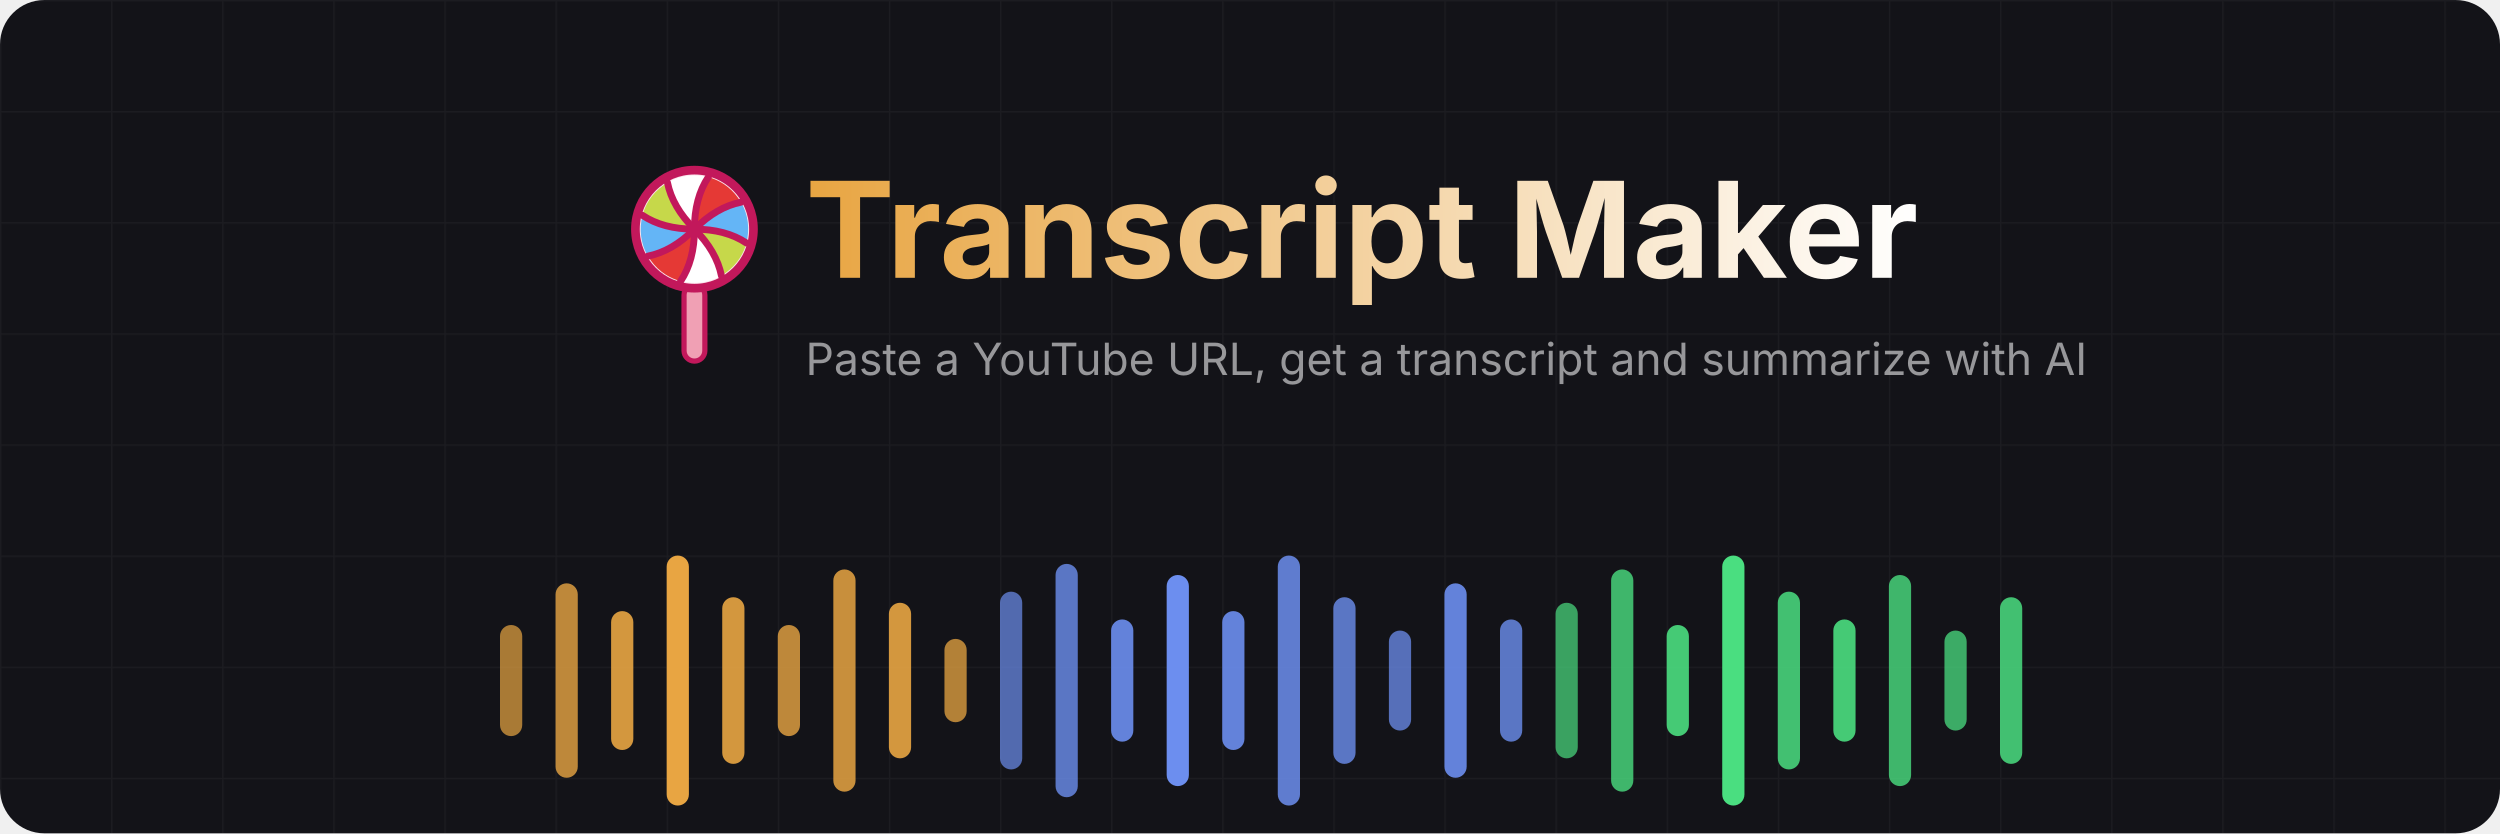
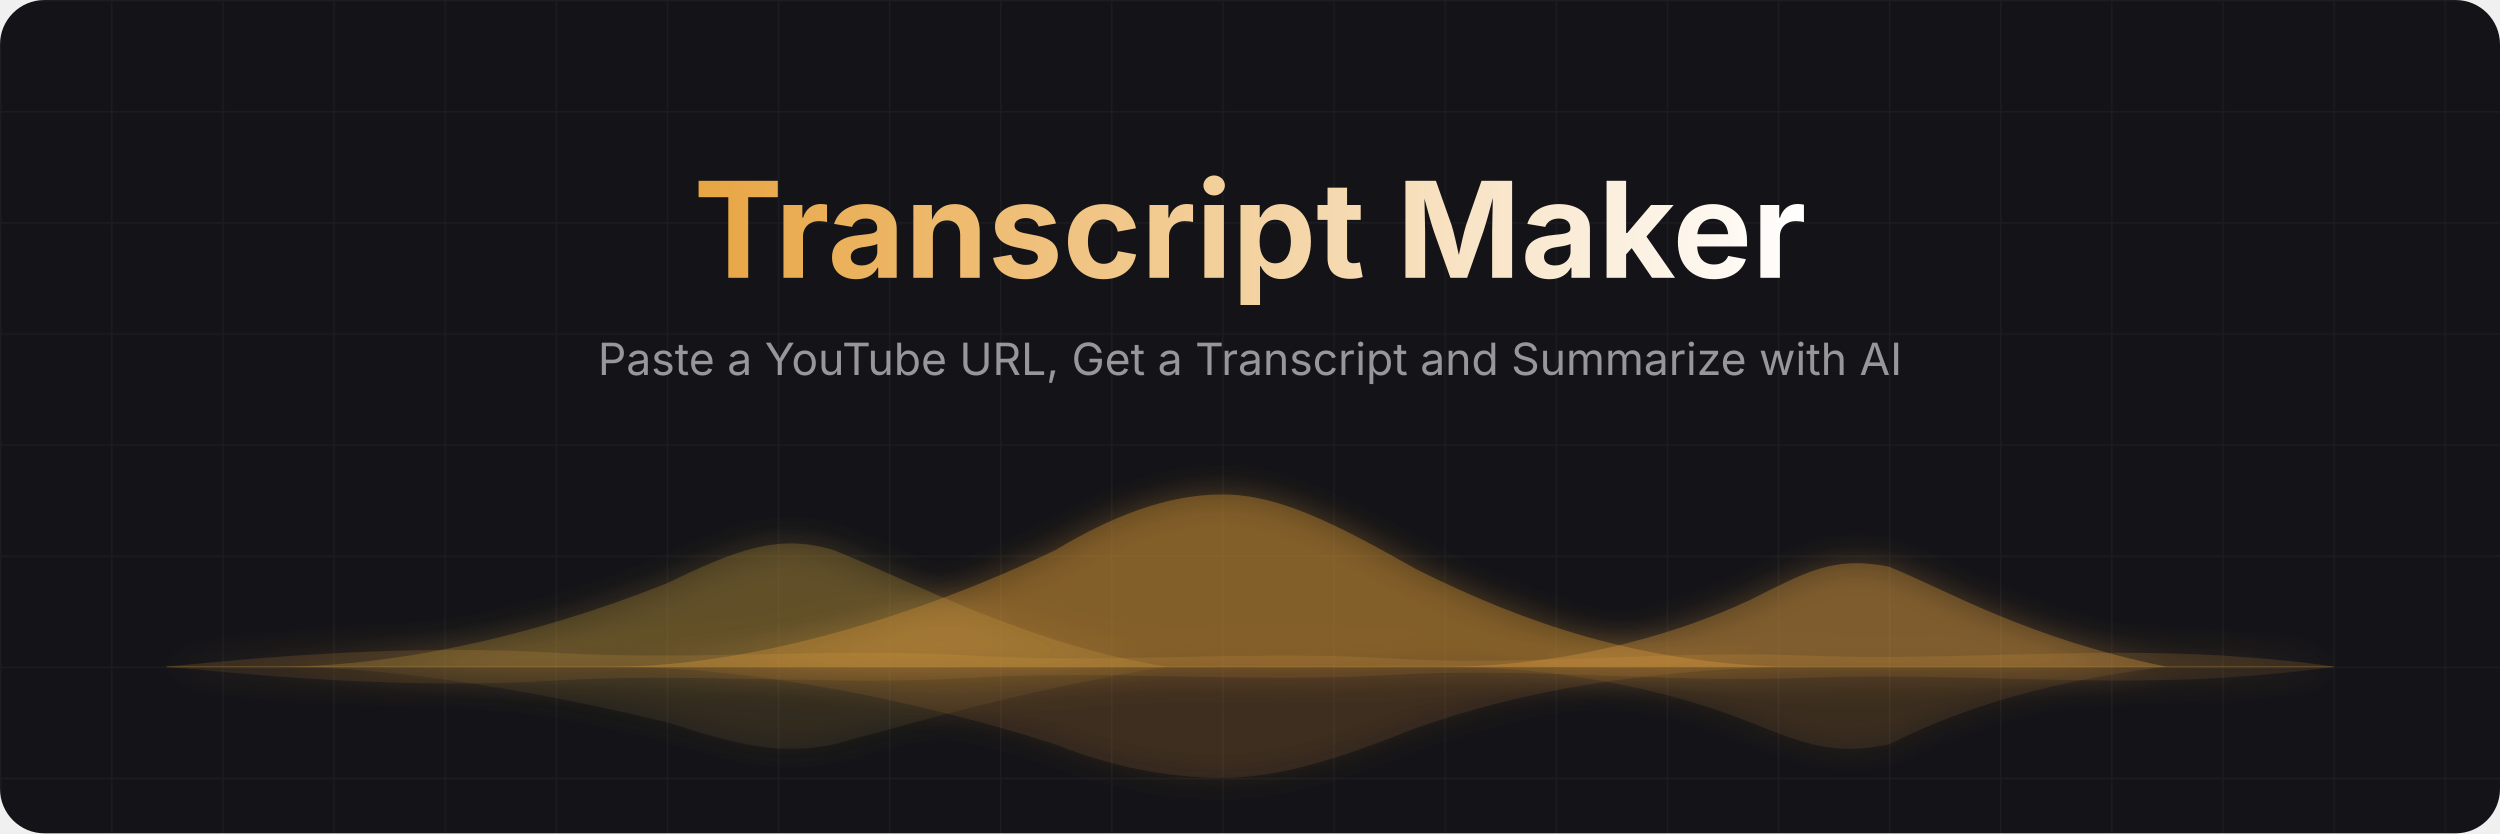
<svg xmlns="http://www.w3.org/2000/svg" viewBox="0 0 900 300" width="100%" fill="none">
  <defs>
    <linearGradient id="titleGrad" x1="0" y1="0" x2="1" y2="0">
      <stop offset="0%" stop-color="#e8a542" />
      <stop offset="100%" stop-color="#ffffff" />
    </linearGradient>
    <pattern id="grid" width="40" height="40" patternUnits="userSpaceOnUse">
      <path d="M 40 0 L 0 0 0 40" fill="none" stroke="rgba(255,255,255,0.04)" stroke-width="1" />
    </pattern>
-     <clipPath id="lc">
-       <circle cx="32" cy="22" r="15.5" />
-     </clipPath>
+     <filter id="glow">
+       <feGaussianBlur stdDeviation="6" result="blur" />
+       <feMerge>
+         <feMergeNode in="blur" />
+         <feMergeNode in="SourceGraphic" />
+       </feMerge>
+     </filter>
+     <linearGradient id="waveGrad" x1="0.5" y1="0" x2="0.5" y2="1">
+       <stop offset="0%" stop-color="#e8a542" />
+       <stop offset="100%" stop-color="#b07a2a" />
+     </linearGradient>
  </defs>
  <rect width="900" height="300" rx="16" fill="#131318" />
  <rect width="900" height="300" rx="16" fill="url(#grid)" />
-   <g transform="translate(210, 55) scale(1.25)">
-     <rect x="29" y="38" width="6" height="22" rx="3" fill="#f0a0b4" stroke="#c2185b" stroke-width="1.5" />
-     <circle cx="32" cy="22" r="17" fill="#fce4ec" stroke="#c2185b" stroke-width="2.5" />
-     <g clip-path="url(#lc)">
-       <path d="M32 22Q32 13 36 7A15.5 15.5 0 0 1 45.4 14.3Q38.6 15.4 32 22Z" fill="#e53935" />
-       <path d="M32 22Q32 13 36 7A15.5 15.5 0 0 1 45.4 14.3Q38.6 15.4 32 22Z" fill="#64b5f6" transform="rotate(45,32,22)" />
-       <path d="M32 22Q32 13 36 7A15.5 15.5 0 0 1 45.4 14.3Q38.6 15.4 32 22Z" fill="#c6d84a" transform="rotate(90,32,22)" />
-       <path d="M32 22Q32 13 36 7A15.5 15.5 0 0 1 45.4 14.3Q38.6 15.4 32 22Z" fill="#fff" transform="rotate(135,32,22)" />
-       <path d="M32 22Q32 13 36 7A15.5 15.5 0 0 1 45.4 14.3Q38.6 15.4 32 22Z" fill="#e53935" transform="rotate(180,32,22)" />
-       <path d="M32 22Q32 13 36 7A15.5 15.5 0 0 1 45.4 14.3Q38.6 15.4 32 22Z" fill="#64b5f6" transform="rotate(225,32,22)" />
-       <path d="M32 22Q32 13 36 7A15.5 15.5 0 0 1 45.4 14.3Q38.6 15.4 32 22Z" fill="#c6d84a" transform="rotate(270,32,22)" />
-       <path d="M32 22Q32 13 36 7A15.5 15.5 0 0 1 45.4 14.3Q38.6 15.4 32 22Z" fill="#fff" transform="rotate(315,32,22)" />
-     </g>
-     <g stroke="#c2185b" stroke-width="2" fill="none" stroke-linecap="round">
-       <path d="M32 22Q32 13 36 7" />
-       <path d="M32 22Q32 13 36 7" transform="rotate(45,32,22)" />
-       <path d="M32 22Q32 13 36 7" transform="rotate(90,32,22)" />
-       <path d="M32 22Q32 13 36 7" transform="rotate(135,32,22)" />
-       <path d="M32 22Q32 13 36 7" transform="rotate(180,32,22)" />
-       <path d="M32 22Q32 13 36 7" transform="rotate(225,32,22)" />
-       <path d="M32 22Q32 13 36 7" transform="rotate(270,32,22)" />
-       <path d="M32 22Q32 13 36 7" transform="rotate(315,32,22)" />
-     </g>
-   </g>
-   <text x="290" y="100" text-anchor="start" font-family="Inter, -apple-system, BlinkMacSystemFont, Segoe UI, Roboto, Helvetica, Arial, sans-serif" font-size="48" font-weight="700" fill="url(#titleGrad)">Transcript Maker</text>
-   <text x="290" y="135" text-anchor="start" font-family="Inter, -apple-system, BlinkMacSystemFont, Segoe UI, Roboto, Helvetica, Arial, sans-serif" font-size="16" fill="rgba(255,255,255,0.56)">Paste a YouTube URL, get a transcript and summarize with AI</text>
-   <g transform="translate(180, 195)">
-     <rect x="0" y="30" width="8" rx="4" height="40" fill="#e8a542" opacity="0.7" />
-     <rect x="20" y="15" width="8" rx="4" height="70" fill="#e8a542" opacity="0.8" />
-     <rect x="40" y="25" width="8" rx="4" height="50" fill="#e8a542" opacity="0.9" />
-     <rect x="60" y="5" width="8" rx="4" height="90" fill="#e8a542" />
-     <rect x="80" y="20" width="8" rx="4" height="60" fill="#e8a542" opacity="0.9" />
-     <rect x="100" y="30" width="8" rx="4" height="40" fill="#e8a542" opacity="0.8" />
-     <rect x="120" y="10" width="8" rx="4" height="80" fill="#e8a542" opacity="0.85" />
-     <rect x="140" y="22" width="8" rx="4" height="56" fill="#e8a542" opacity="0.9" />
-     <rect x="160" y="35" width="8" rx="4" height="30" fill="#e8a542" opacity="0.75" />
-     <rect x="180" y="18" width="8" rx="4" height="64" fill="#6c8eef" opacity="0.7" />
-     <rect x="200" y="8" width="8" rx="4" height="84" fill="#6c8eef" opacity="0.8" />
-     <rect x="220" y="28" width="8" rx="4" height="44" fill="#6c8eef" opacity="0.9" />
-     <rect x="240" y="12" width="8" rx="4" height="76" fill="#6c8eef" />
-     <rect x="260" y="25" width="8" rx="4" height="50" fill="#6c8eef" opacity="0.9" />
-     <rect x="280" y="5" width="8" rx="4" height="90" fill="#6c8eef" opacity="0.85" />
-     <rect x="300" y="20" width="8" rx="4" height="60" fill="#6c8eef" opacity="0.8" />
-     <rect x="320" y="32" width="8" rx="4" height="36" fill="#6c8eef" opacity="0.75" />
-     <rect x="340" y="15" width="8" rx="4" height="70" fill="#6c8eef" opacity="0.9" />
-     <rect x="360" y="28" width="8" rx="4" height="44" fill="#6c8eef" opacity="0.8" />
-     <rect x="380" y="22" width="8" rx="4" height="56" fill="#4ade80" opacity="0.7" />
-     <rect x="400" y="10" width="8" rx="4" height="80" fill="#4ade80" opacity="0.8" />
-     <rect x="420" y="30" width="8" rx="4" height="40" fill="#4ade80" opacity="0.9" />
-     <rect x="440" y="5" width="8" rx="4" height="90" fill="#4ade80" />
-     <rect x="460" y="18" width="8" rx="4" height="64" fill="#4ade80" opacity="0.85" />
-     <rect x="480" y="28" width="8" rx="4" height="44" fill="#4ade80" opacity="0.9" />
-     <rect x="500" y="12" width="8" rx="4" height="76" fill="#4ade80" opacity="0.8" />
-     <rect x="520" y="32" width="8" rx="4" height="36" fill="#4ade80" opacity="0.75" />
-     <rect x="540" y="20" width="8" rx="4" height="60" fill="#4ade80" opacity="0.85" />
+   <text x="450" y="100" text-anchor="middle" font-family="Inter, -apple-system, BlinkMacSystemFont, Segoe UI, Roboto, Helvetica, Arial, sans-serif" font-size="48" font-weight="700" fill="url(#titleGrad)">Transcript Maker</text>
+   <text x="450" y="135" text-anchor="middle" font-family="Inter, -apple-system, BlinkMacSystemFont, Segoe UI, Roboto, Helvetica, Arial, sans-serif" font-size="16" fill="rgba(255,255,255,0.56)">Paste a YouTube URL, Get a Transcript and Summarize with AI</text>
+   <g filter="url(#glow)">
+     <line x1="60" y1="240" x2="840" y2="240" stroke="#c49a3a" stroke-width="0.5" opacity="0.25" />
+     <path d="M100 240       C140 240, 190 230, 240 210       C265 198, 280 192, 300 198       C330 210, 370 232, 420 240       Z" fill="#c49a3a" opacity="0.25" />
+     <path d="M100 240       C140 240, 190 248, 240 260       C265 268, 280 272, 300 268       C330 260, 370 248, 420 240       Z" fill="#c49a3a" opacity="0.09" />
+     <path d="M220 240       C270 240, 330 222, 380 198       C400 186, 420 178, 440 178       C460 178, 480 188, 510 205       C550 225, 590 238, 640 240       Z" fill="#d4943a" opacity="0.35" />
+     <path d="M220 240       C270 240, 330 252, 380 268       C400 276, 420 280, 440 280       C460 280, 480 274, 510 262       C550 248, 590 242, 640 240       Z" fill="#d4943a" opacity="0.12" />
+     <path d="M520 240       C560 240, 600 230, 630 216       C650 206, 660 200, 680 204       C700 212, 730 230, 780 240       Z" fill="#e8a542" opacity="0.3" />
+     <path d="M520 240       C560 240, 600 248, 630 260       C650 268, 660 272, 680 268       C700 258, 730 246, 780 240       Z" fill="#e8a542" opacity="0.1" />
+     <path d="M60 240       C100 236, 150 232, 200 235       C250 238, 300 233, 350 236       C400 239, 450 234, 500 237       C550 240, 600 234, 650 236       C700 238, 750 233, 800 236       C830 238, 840 240, 840 240       Z" fill="#e8a542" opacity="0.15" />
+     <path d="M60 240       C100 244, 150 248, 200 245       C250 242, 300 247, 350 244       C400 241, 450 246, 500 243       C550 240, 600 246, 650 244       C700 242, 750 247, 800 244       C830 242, 840 240, 840 240       Z" fill="#e8a542" opacity="0.1" />
  </g>
</svg>
